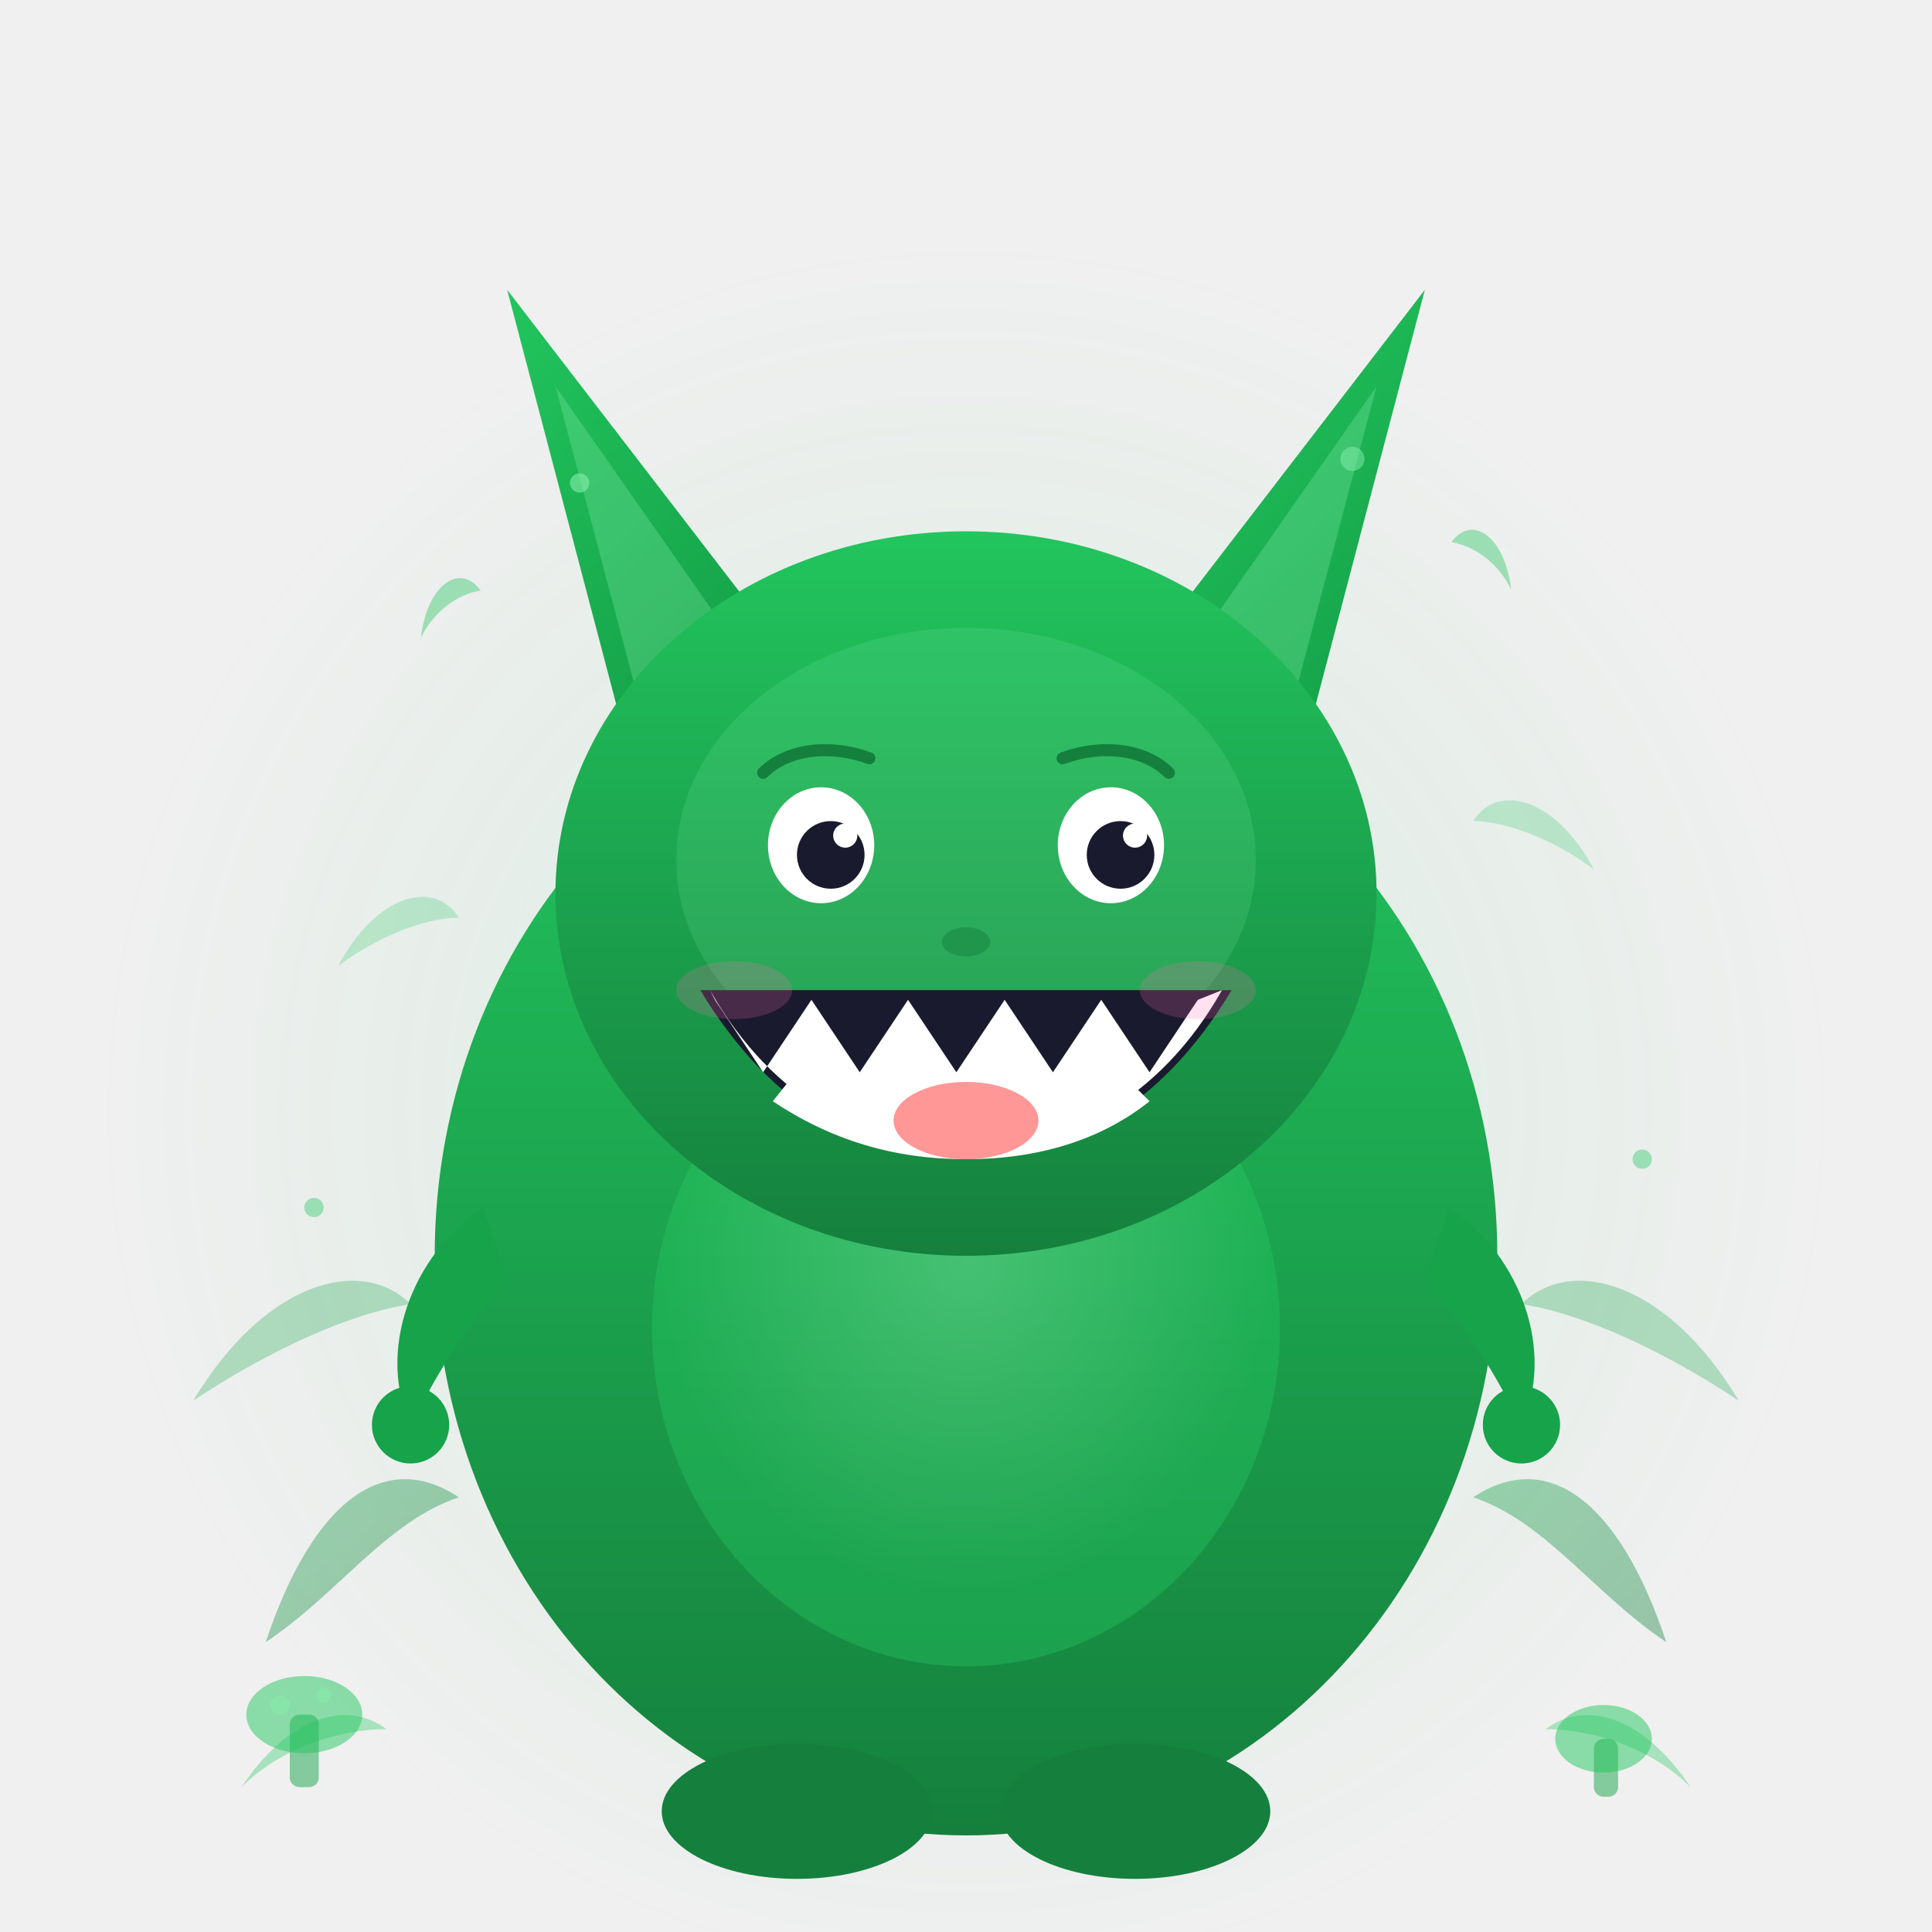
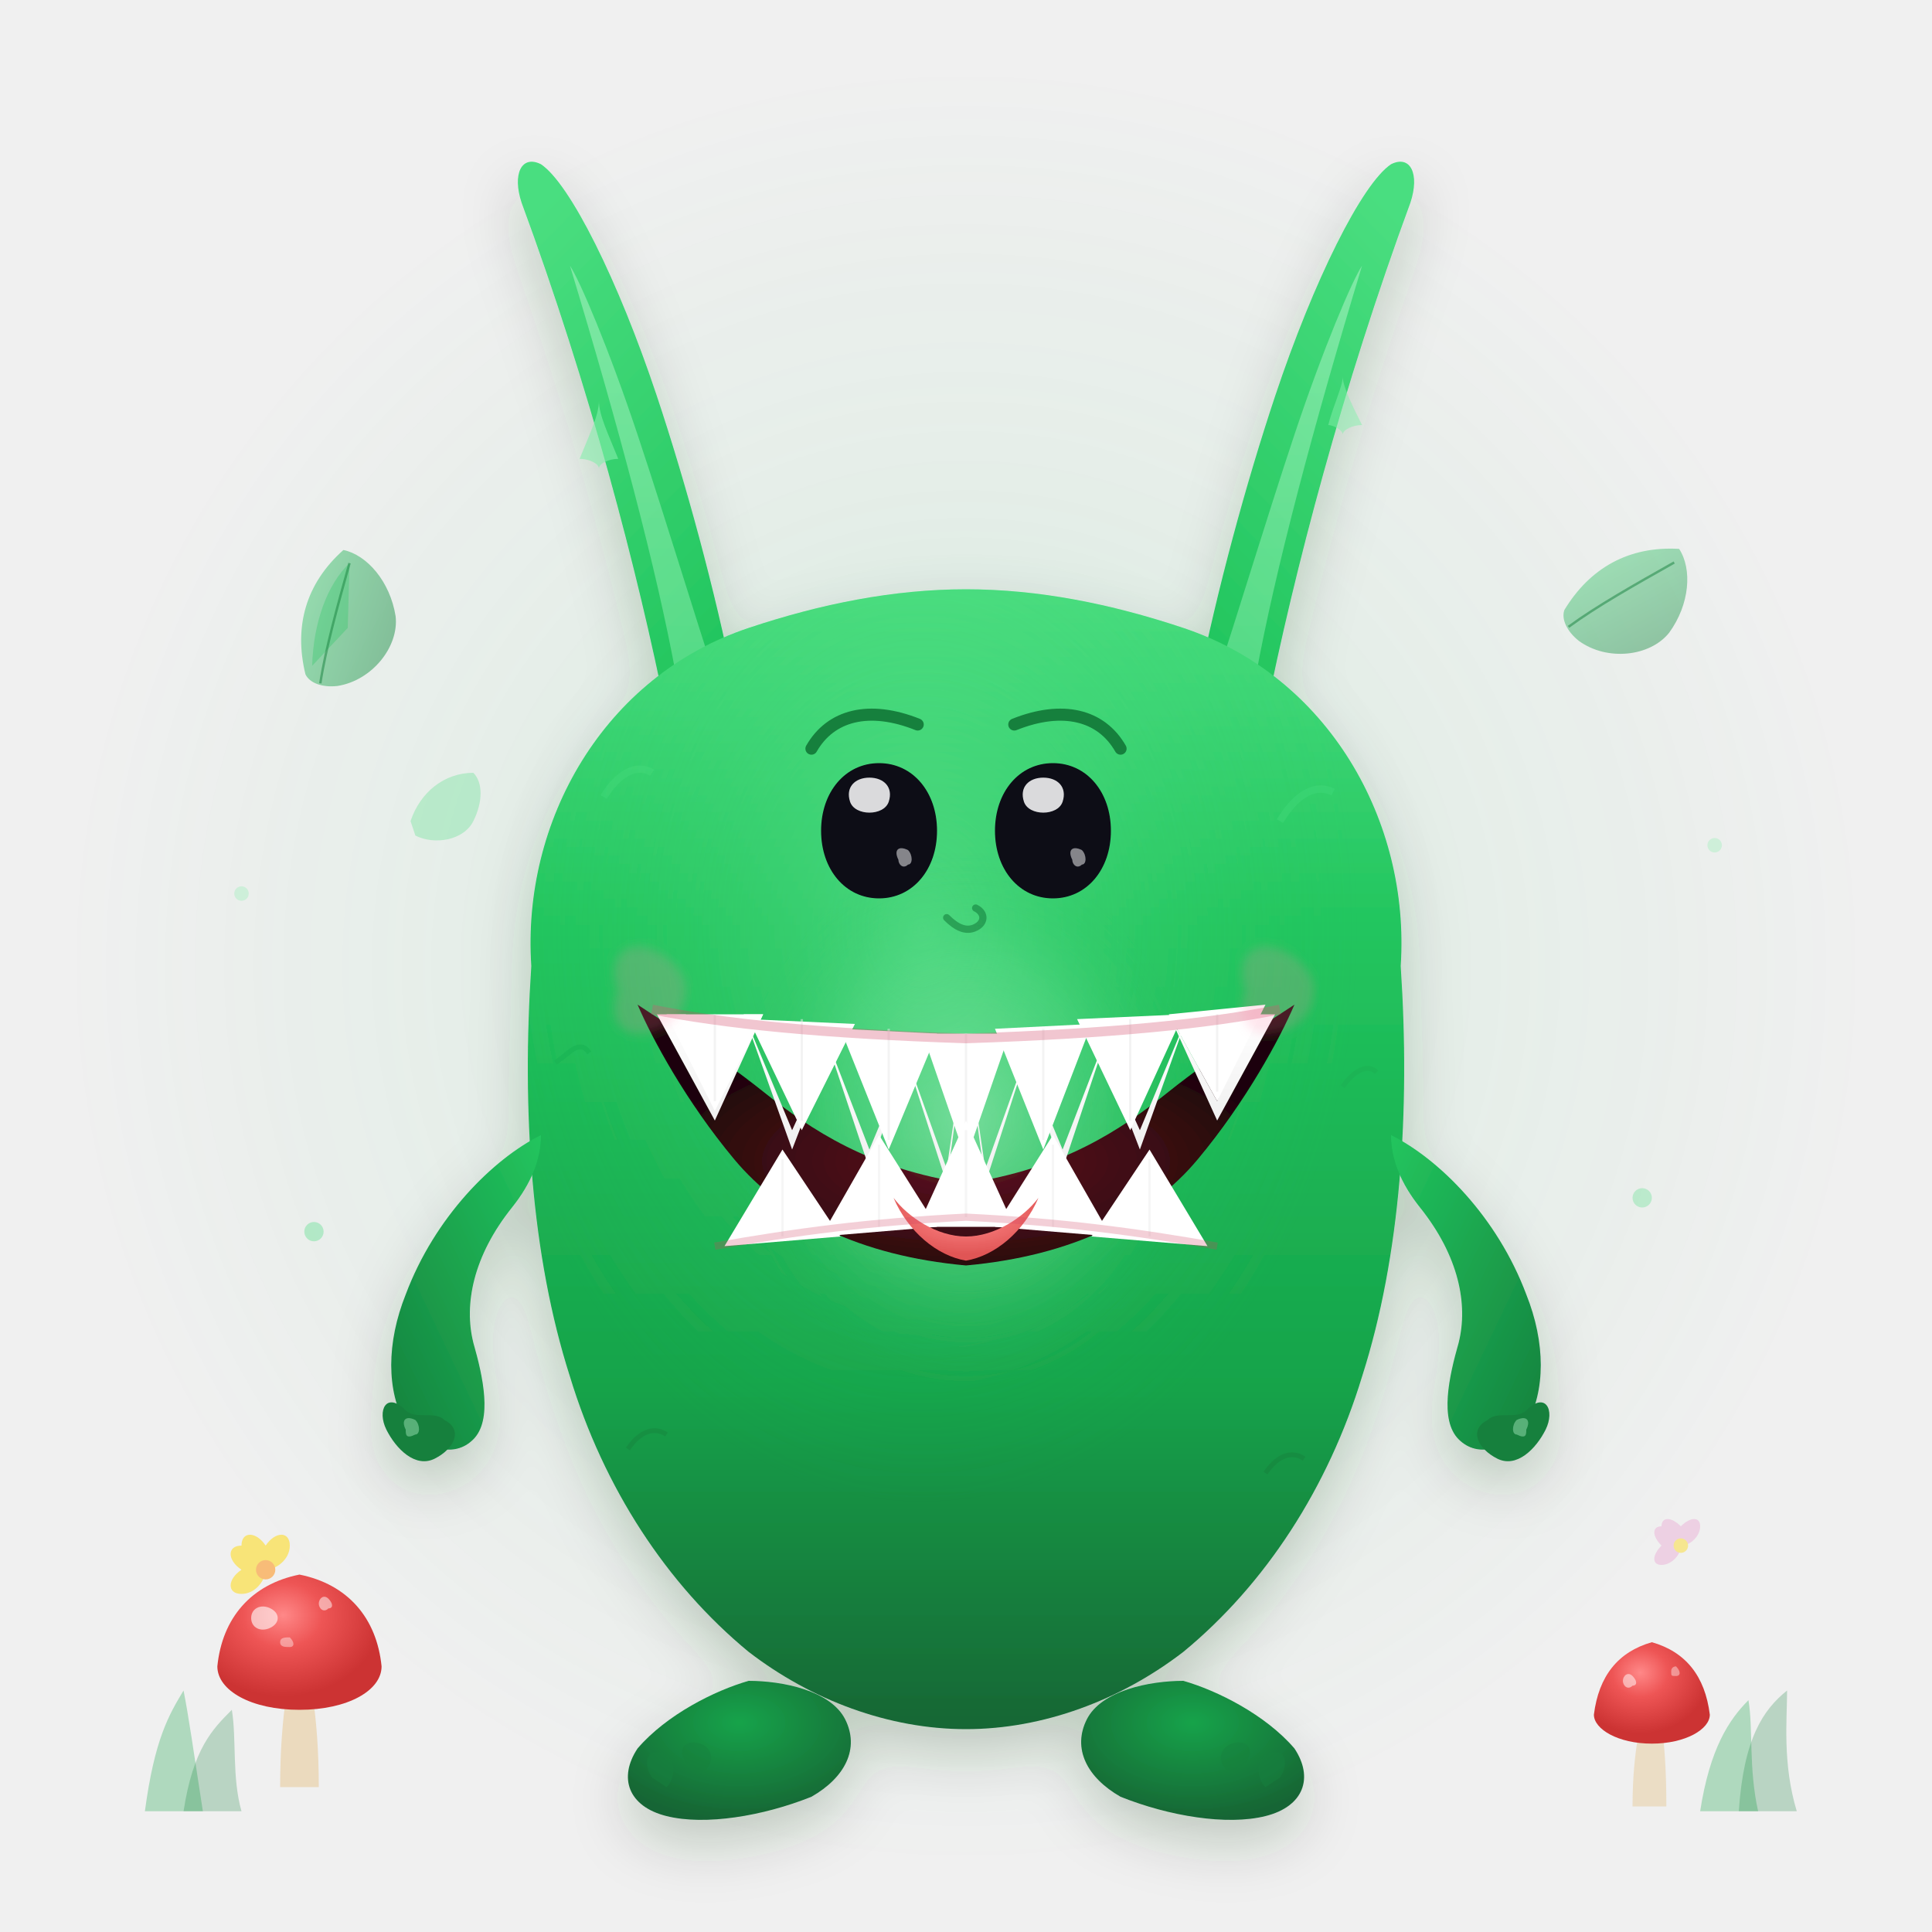
<svg xmlns="http://www.w3.org/2000/svg" viewBox="0 0 400 400" fill="none">
  <defs>
-     <linearGradient id="labubu-body" x1="0.5" y1="0" x2="0.5" y2="1">
+     <linearGradient id="lb-body" x1="0.5" y1="0" x2="0.5" y2="1">
+       <stop offset="0%" stop-color="#4ADE80" />
+       <stop offset="30%" stop-color="#22C55E" />
+       <stop offset="70%" stop-color="#16A34A" />
+       <stop offset="100%" stop-color="#166534" />
+     </linearGradient>
+     <radialGradient id="lb-body-hi" cx="0.45" cy="0.3" r="0.5">
+       <stop offset="0%" stop-color="#86EFAC" stop-opacity="0.4" />
+       <stop offset="100%" stop-color="#22C55E" stop-opacity="0" />
+     </radialGradient>
+     <radialGradient id="lb-belly" cx="0.5" cy="0.45" r="0.4">
+       <stop offset="0%" stop-color="#BBF7D0" stop-opacity="0.5" />
+       <stop offset="60%" stop-color="#86EFAC" stop-opacity="0.2" />
+       <stop offset="100%" stop-color="#22C55E" stop-opacity="0" />
+     </radialGradient>
+     <linearGradient id="lb-ear-l" x1="0.3" y1="0" x2="0.7" y2="1">
+       <stop offset="0%" stop-color="#4ADE80" />
+       <stop offset="100%" stop-color="#22C55E" />
+     </linearGradient>
+     <linearGradient id="lb-ear-r" x1="0.7" y1="0" x2="0.3" y2="1">
+       <stop offset="0%" stop-color="#4ADE80" />
+       <stop offset="100%" stop-color="#22C55E" />
+     </linearGradient>
+     <linearGradient id="lb-ear-inner" x1="0.5" y1="0" x2="0.5" y2="1">
+       <stop offset="0%" stop-color="#BBF7D0" />
+       <stop offset="100%" stop-color="#86EFAC" />
+     </linearGradient>
+     <radialGradient id="lb-mouth" cx="0.5" cy="0.6" r="0.5">
+       <stop offset="0%" stop-color="#5C1520" />
+       <stop offset="60%" stop-color="#3A0A12" />
+       <stop offset="100%" stop-color="#1A0508" />
+     </radialGradient>
+     <linearGradient id="lb-tooth" x1="0.5" y1="0" x2="0.5" y2="1">
+       <stop offset="0%" stop-color="#FFFFFF" />
+       <stop offset="100%" stop-color="#F0F0F0" />
+     </linearGradient>
+     <radialGradient id="lb-glow" cx="0.5" cy="0.5" r="0.5">
+       <stop offset="0%" stop-color="#22C55E" stop-opacity="0.15" />
+       <stop offset="50%" stop-color="#22C55E" stop-opacity="0.06" />
+       <stop offset="100%" stop-color="#22C55E" stop-opacity="0" />
+     </radialGradient>
+     <linearGradient id="lb-arm-l" x1="1" y1="0" x2="0" y2="1">
      <stop offset="0%" stop-color="#22C55E" />
      <stop offset="100%" stop-color="#15803D" />
    </linearGradient>
-     <linearGradient id="labubu-ear" x1="0" y1="0" x2="0.5" y2="1">
+     <linearGradient id="lb-arm-r" x1="0" y1="0" x2="1" y2="1">
      <stop offset="0%" stop-color="#22C55E" />
-       <stop offset="100%" stop-color="#16A34A" />
-     </linearGradient>
-     <radialGradient id="labubu-belly" cx="0.5" cy="0.4" r="0.5">
-       <stop offset="0%" stop-color="#86EFAC" />
-       <stop offset="100%" stop-color="#22C55E" />
-     </radialGradient>
-     <radialGradient id="labubu-glow" cx="0.5" cy="0.5" r="0.5">
-       <stop offset="0%" stop-color="#22C55E" stop-opacity="0.12" />
-       <stop offset="100%" stop-color="#22C55E" stop-opacity="0" />
-     </radialGradient>
-     <linearGradient id="leaf-grad" x1="0" y1="0" x2="1" y2="1">
+       <stop offset="100%" stop-color="#15803D" />
+     </linearGradient>
+     <radialGradient id="lb-foot" cx="0.5" cy="0.3" r="0.7">
      <stop offset="0%" stop-color="#16A34A" />
+       <stop offset="100%" stop-color="#166534" />
+     </radialGradient>
+     <radialGradient id="lb-tongue" cx="0.5" cy="0.3" r="0.6">
+       <stop offset="0%" stop-color="#FF8888" />
+       <stop offset="100%" stop-color="#E05555" />
+     </radialGradient>
+     <linearGradient id="lb-leaf" x1="0" y1="0" x2="1" y2="1">
+       <stop offset="0%" stop-color="#4ADE80" />
      <stop offset="100%" stop-color="#15803D" />
    </linearGradient>
+     <radialGradient id="lb-shroom" cx="0.4" cy="0.3" r="0.6">
+       <stop offset="0%" stop-color="#FF8888" />
+       <stop offset="40%" stop-color="#EE5555" />
+       <stop offset="100%" stop-color="#CC3333" />
+     </radialGradient>
+     <filter id="lb-shadow" x="-15%" y="-10%" width="130%" height="140%">
+       <feGaussianBlur in="SourceAlpha" stdDeviation="6" result="blur" />
+       <feOffset dx="0" dy="5" result="offset" />
+       <feFlood flood-color="#0A3A1A" flood-opacity="0.2" result="color" />
+       <feComposite in="color" in2="offset" operator="in" result="shadow" />
+       <feMerge>
+         <feMergeNode in="shadow" />
+         <feMergeNode in="SourceGraphic" />
+       </feMerge>
+     </filter>
+     <filter id="lb-soft" x="-10%" y="-10%" width="120%" height="120%">
+       <feGaussianBlur in="SourceGraphic" stdDeviation="1" />
+     </filter>
+     <filter id="lb-fur" x="0%" y="0%" width="100%" height="100%">
+       <feTurbulence type="fractalNoise" baseFrequency="0.8" numOctaves="3" result="noise" />
+       <feColorMatrix in="noise" type="saturate" values="0" result="grey" />
+       <feBlend in="SourceGraphic" in2="grey" mode="soft-light" result="fur" />
+     </filter>
  </defs>
-   <circle cx="200" cy="230" r="180" fill="url(#labubu-glow)" />
-   <path d="M55 340 C65 310, 80 300, 95 310 C80 315, 70 330, 55 340 Z" fill="url(#leaf-grad)" opacity="0.4" />
-   <path d="M345 340 C335 310, 320 300, 305 310 C320 315, 330 330, 345 340 Z" fill="url(#leaf-grad)" opacity="0.4" />
-   <path d="M40 290 C55 265, 75 260, 85 270 C72 272, 55 280, 40 290 Z" fill="#16A34A" opacity="0.3" />
-   <path d="M360 290 C345 265, 325 260, 315 270 C328 272, 345 280, 360 290 Z" fill="#16A34A" opacity="0.3" />
-   <path d="M70 200 C78 185, 90 182, 95 190 C88 190, 78 194, 70 200 Z" fill="#22C55E" opacity="0.25" />
-   <path d="M330 180 C322 165, 310 162, 305 170 C312 170, 322 174, 330 180 Z" fill="#22C55E" opacity="0.25" />
-   <path d="M130 155 L105 60 L155 125 Z" fill="url(#labubu-ear)" />
-   <path d="M133 148 L115 80 L150 130 Z" fill="#86EFAC" opacity="0.3" />
-   <path d="M270 155 L295 60 L245 125 Z" fill="url(#labubu-ear)" />
-   <path d="M267 148 L285 80 L250 130 Z" fill="#86EFAC" opacity="0.3" />
-   <ellipse cx="200" cy="260" rx="110" ry="120" fill="url(#labubu-body)" />
-   <ellipse cx="200" cy="275" rx="65" ry="70" fill="url(#labubu-belly)" opacity="0.4" />
-   <ellipse cx="200" cy="185" rx="85" ry="75" fill="url(#labubu-body)" />
-   <ellipse cx="200" cy="178" rx="60" ry="48" fill="#86EFAC" opacity="0.15" />
-   <ellipse cx="170" cy="175" rx="11" ry="12" fill="white" />
-   <ellipse cx="230" cy="175" rx="11" ry="12" fill="white" />
-   <circle cx="172" cy="177" r="7" fill="#1a1a2e" />
-   <circle cx="232" cy="177" r="7" fill="#1a1a2e" />
-   <circle cx="175" cy="173" r="2.5" fill="white" />
-   <circle cx="235" cy="173" r="2.5" fill="white" />
-   <path d="M158 160 C163 155, 172 154, 180 157" stroke="#15803D" stroke-width="2.5" stroke-linecap="round" fill="none" />
-   <path d="M242 160 C237 155, 228 154, 220 157" stroke="#15803D" stroke-width="2.5" stroke-linecap="round" fill="none" />
-   <path d="M145 205 C160 230, 180 240, 200 240 C220 240, 240 230, 255 205" fill="#1a1a2e" />
-   <path d="M148 207 L158 222 L168 207 L178 222 L188 207 L198 222 L208 207 L218 222 L228 207 L238 222 L248 207 L253 205 C240 228, 220 238, 200 238 C180 238, 160 228, 147 205 Z" fill="white" />
-   <path d="M160 228 L168 218 L178 228 L188 218 L198 228 L208 218 L218 228 L228 218 L238 228 C228 236, 215 240, 200 240 C185 240, 172 236, 160 228 Z" fill="white" />
-   <ellipse cx="200" cy="232" rx="15" ry="8" fill="#FF6B6B" opacity="0.7" />
-   <ellipse cx="200" cy="195" rx="5" ry="3" fill="#15803D" opacity="0.5" />
-   <ellipse cx="152" cy="205" rx="12" ry="6" fill="#FF69B4" opacity="0.2" />
-   <ellipse cx="248" cy="205" rx="12" ry="6" fill="#FF69B4" opacity="0.2" />
-   <path d="M100 250 C85 260, 78 280, 85 295 C88 290, 92 280, 105 265 Z" fill="#16A34A" />
-   <path d="M300 250 C315 260, 322 280, 315 295 C312 290, 308 280, 295 265 Z" fill="#16A34A" />
-   <circle cx="85" cy="295" r="8" fill="#16A34A" />
-   <circle cx="315" cy="295" r="8" fill="#16A34A" />
-   <ellipse cx="165" cy="375" rx="28" ry="14" fill="#15803D" />
-   <ellipse cx="235" cy="375" rx="28" ry="14" fill="#15803D" />
-   <rect x="60" y="355" width="6" height="15" rx="2" fill="#16A34A" opacity="0.5" />
-   <ellipse cx="63" cy="355" rx="12" ry="8" fill="#22C55E" opacity="0.5" />
-   <circle cx="58" cy="353" r="2" fill="#86EFAC" opacity="0.5" />
-   <circle cx="67" cy="351" r="1.5" fill="#86EFAC" opacity="0.5" />
-   <rect x="330" y="360" width="5" height="12" rx="2" fill="#16A34A" opacity="0.5" />
-   <ellipse cx="332" cy="360" rx="10" ry="7" fill="#22C55E" opacity="0.5" />
-   <path d="M50 370 C60 355, 72 352, 80 358 C70 358, 58 362, 50 370 Z" fill="#22C55E" opacity="0.35" />
-   <path d="M350 370 C340 355, 328 352, 320 358 C330 358, 342 362, 350 370 Z" fill="#22C55E" opacity="0.35" />
-   <path d="M85 130 C90 120, 98 118, 100 125 C95 124, 89 126, 85 130 Z" fill="#22C55E" opacity="0.4" transform="rotate(-20, 92, 125)" />
-   <path d="M315 120 C310 110, 302 108, 300 115 C305 114, 311 116, 315 120 Z" fill="#22C55E" opacity="0.4" transform="rotate(20, 308, 115)" />
-   <circle cx="120" cy="100" r="2" fill="#86EFAC" opacity="0.6" />
-   <circle cx="280" cy="95" r="2.5" fill="#86EFAC" opacity="0.5" />
-   <circle cx="65" cy="250" r="2" fill="#22C55E" opacity="0.4" />
-   <circle cx="340" cy="240" r="2" fill="#22C55E" opacity="0.4" />
+   <path d="M10 10 L390 10 L390 390 L10 390 Z" fill="url(#lb-glow)" />
+   <path d="M30 375 C32 360, 35 355, 38 350 C39 355, 40 362, 42 375 Z" fill="#16A34A" opacity="0.3" />
+   <path d="M38 375 C40 362, 44 358, 48 354 C49 360, 48 368, 50 375 Z" fill="#15803D" opacity="0.25" />
+   <path d="M352 375 C354 362, 358 356, 362 352 C363 358, 362 366, 364 375 Z" fill="#16A34A" opacity="0.3" />
+   <path d="M360 375 C361 360, 365 354, 370 350 C370 356, 369 365, 372 375 Z" fill="#15803D" opacity="0.25" />
+   <g>
+     <path d="M58 370 C58 355, 60 345, 62 340 C64 345, 66 355, 66 370 Z" fill="#E8D0A8" opacity="0.7" />
+     <path d="M45 345 C46 335, 52 328, 62 326 C72 328, 78 335, 79 345 C79 350, 72 354, 62 354 C52 354, 45 350, 45 345 Z" fill="url(#lb-shroom)" />
+     <path d="M52 335 C52 333, 54 332, 56 333 C58 334, 58 336, 56 337 C54 338, 52 337, 52 335 Z" fill="white" opacity="0.6" />
+     <path d="M66 332 C66 331, 67 330, 68 331 C69 332, 69 333, 68 333 C67 334, 66 333, 66 332 Z" fill="white" opacity="0.5" />
+     <path d="M58 340 C58 339, 59 339, 60 339 C61 340, 61 341, 60 341 C59 341, 58 341, 58 340 Z" fill="white" opacity="0.4" />
+   </g>
+   <g>
+     <path d="M338 374 C338 362, 340 354, 342 350 C344 354, 345 362, 345 374 Z" fill="#E8D0A8" opacity="0.6" />
+     <path d="M330 355 C331 347, 335 342, 342 340 C349 342, 353 347, 354 355 C354 358, 349 361, 342 361 C335 361, 330 358, 330 355 Z" fill="url(#lb-shroom)" />
+     <path d="M336 348 C336 347, 337 346, 338 347 C339 348, 339 349, 338 349 C337 350, 336 349, 336 348 Z" fill="white" opacity="0.5" />
+     <path d="M346 346 C346 345, 347 345, 347 345 C348 346, 348 347, 347 347 C346 347, 346 347, 346 346 Z" fill="white" opacity="0.4" />
+   </g>
+   <g filter="url(#lb-shadow)">
+     <path d="M138 148 C132 118, 122 80, 108 42 C106 36, 108 32, 112 34 C118 38, 128 58, 136 82 C142 100, 148 122, 152 142 C148 144, 142 146, 138 148 Z" fill="url(#lb-ear-l)" />
+     <path d="M140 140 C136 118, 128 88, 118 55 C120 58, 126 72, 132 90 C138 108, 144 128, 148 140 C146 140, 142 140, 140 140 Z" fill="url(#lb-ear-inner)" opacity="0.5" />
+     <path d="M262 148 C268 118, 278 80, 292 42 C294 36, 292 32, 288 34 C282 38, 272 58, 264 82 C258 100, 252 122, 248 142 C252 144, 258 146, 262 148 Z" fill="url(#lb-ear-r)" />
+     <path d="M260 140 C264 118, 272 88, 282 55 C280 58, 274 72, 268 90 C262 108, 256 128, 252 140 C254 140, 258 140, 260 140 Z" fill="url(#lb-ear-inner)" opacity="0.5" />
+     <path d="M110 200 C108 170, 125 140, 155 130 C170 125, 185 122, 200 122 C215 122, 230 125, 245 130 C275 140, 292 170, 290 200 C292 230, 290 260, 282 285 C275 308, 262 328, 245 342 C232 352, 216 358, 200 358 C184 358, 168 352, 155 342 C138 328, 125 308, 118 285 C110 260, 108 230, 110 200 Z" fill="url(#lb-body)" />
+     <path d="M110 200 C108 170, 125 140, 155 130 C170 125, 185 122, 200 122 C215 122, 230 125, 245 130 C275 140, 292 170, 290 200 C292 230, 290 260, 282 285 C275 308, 262 328, 245 342 C232 352, 216 358, 200 358 C184 358, 168 352, 155 342 C138 328, 125 308, 118 285 C110 260, 108 230, 110 200 Z" fill="url(#lb-body-hi)" />
+     <path d="M140 210 C138 195, 155 180, 175 175 C185 172, 195 170, 200 170 C205 170, 215 172, 225 175 C245 180, 262 195, 260 210 C262 235, 258 260, 248 280 C240 295, 225 308, 200 308 C175 308, 160 295, 152 280 C142 260, 138 235, 140 210 Z" fill="url(#lb-belly)" />
+     <path d="M125 165 C128 160, 132 158, 135 160" stroke="#4ADE80" stroke-width="1.5" fill="none" opacity="0.3" />
+     <path d="M265 170 C268 165, 272 162, 276 164" stroke="#4ADE80" stroke-width="1.5" fill="none" opacity="0.3" />
+     <path d="M115 220 C118 218, 120 215, 122 218" stroke="#16A34A" stroke-width="1" fill="none" opacity="0.25" />
+     <path d="M278 225 C280 222, 283 220, 285 222" stroke="#16A34A" stroke-width="1" fill="none" opacity="0.25" />
+     <path d="M130 300 C132 297, 135 295, 138 297" stroke="#166534" stroke-width="1" fill="none" opacity="0.2" />
+     <path d="M262 305 C264 302, 267 300, 270 302" stroke="#166534" stroke-width="1" fill="none" opacity="0.2" />
+     <g>
+       <path d="M170 172 C170 164, 175 158, 182 158 C189 158, 194 164, 194 172 C194 180, 189 186, 182 186 C175 186, 170 180, 170 172 Z" fill="#0A0A15" />
+       <path d="M176 166 C175 163, 177 161, 180 161 C183 161, 185 163, 184 166 C183 169, 177 169, 176 166 Z" fill="white" opacity="0.85" />
+       <path d="M186 178 C185 176, 186 175, 188 176 C189 177, 189 179, 188 179 C187 180, 186 179, 186 178 Z" fill="white" opacity="0.5" />
+     </g>
+     <g>
+       <path d="M206 172 C206 164, 211 158, 218 158 C225 158, 230 164, 230 172 C230 180, 225 186, 218 186 C211 186, 206 180, 206 172 Z" fill="#0A0A15" />
+       <path d="M212 166 C211 163, 213 161, 216 161 C219 161, 221 163, 220 166 C219 169, 213 169, 212 166 Z" fill="white" opacity="0.85" />
+       <path d="M222 178 C221 176, 222 175, 224 176 C225 177, 225 179, 224 179 C223 180, 222 179, 222 178 Z" fill="white" opacity="0.5" />
+     </g>
+     <path d="M168 155 C172 148, 180 146, 190 150" stroke="#15803D" stroke-width="2.5" stroke-linecap="round" fill="none" />
+     <path d="M232 155 C228 148, 220 146, 210 150" stroke="#15803D" stroke-width="2.5" stroke-linecap="round" fill="none" />
+     <path d="M196 190 C198 192, 200 193, 202 192 C204 191, 204 189, 202 188" stroke="#15803D" stroke-width="1.5" stroke-linecap="round" fill="none" opacity="0.6" />
+     <path d="M132 208 C138 212, 148 218, 158 226 C168 234, 180 242, 200 245 C220 242, 232 234, 242 226 C252 218, 262 212, 268 208 C265 215, 258 228, 248 240 C238 252, 222 260, 200 262 C178 260, 162 252, 152 240 C142 228, 135 215, 132 208 Z" fill="url(#lb-mouth)" />
+     <g fill="url(#lb-tooth)">
+       <path d="M136 210 C138 210, 140 210, 142 210 L148 228 L154 210 C156 210, 158 210, 158 210 L148 232 Z" />
+       <path d="M154 210 L164 234 L174 212 L164 238 Z" />
+       <path d="M170 212 L180 238 L190 214 L180 242 Z" />
+       <path d="M186 214 L196 242 L200 215 L196 245 Z" />
+       <path d="M200 215 L204 242 L214 214 L204 245 Z" />
+       <path d="M210 214 L220 238 L230 212 L220 242 Z" />
+       <path d="M226 212 L236 234 L246 210 L236 238 Z" />
+       <path d="M242 210 L252 228 L258 210 L264 210 L252 232 Z" />
+     </g>
+     <g fill="white">
+       <path d="M138 210 L148 230 L158 210 Z" />
+       <path d="M155 211 L166 234 L177 212 Z" />
+       <path d="M174 213 L184 238 L194 214 Z" />
+       <path d="M191 214 L200 240 L209 214 Z" />
+       <path d="M206 213 L216 238 L226 212 Z" />
+       <path d="M223 211 L234 234 L245 210 Z" />
+       <path d="M242 210 L252 228 L262 208 Z" />
+     </g>
+     <path d="M148 210 L148 228" stroke="#E8E8E8" stroke-width="0.5" opacity="0.5" />
+     <path d="M166 211 L166 232" stroke="#E8E8E8" stroke-width="0.5" opacity="0.5" />
+     <path d="M184 213 L184 236" stroke="#E8E8E8" stroke-width="0.5" opacity="0.5" />
+     <path d="M200 214 L200 238" stroke="#E8E8E8" stroke-width="0.5" opacity="0.5" />
+     <path d="M216 213 L216 236" stroke="#E8E8E8" stroke-width="0.5" opacity="0.5" />
+     <path d="M234 211 L234 232" stroke="#E8E8E8" stroke-width="0.5" opacity="0.5" />
+     <path d="M252 210 L252 226" stroke="#E8E8E8" stroke-width="0.5" opacity="0.5" />
+     <g fill="white">
+       <path d="M150 258 L162 238 L174 256 Z" />
+       <path d="M170 256 L182 235 L194 254 Z" />
+       <path d="M190 254 L200 232 L210 254 Z" />
+       <path d="M206 254 L218 235 L230 256 Z" />
+       <path d="M226 256 L238 238 L250 258 Z" />
+     </g>
+     <path d="M162 256 L162 240" stroke="#E8E8E8" stroke-width="0.5" opacity="0.4" />
+     <path d="M182 254 L182 237" stroke="#E8E8E8" stroke-width="0.5" opacity="0.4" />
+     <path d="M200 252 L200 234" stroke="#E8E8E8" stroke-width="0.5" opacity="0.4" />
+     <path d="M218 254 L218 237" stroke="#E8E8E8" stroke-width="0.5" opacity="0.4" />
+     <path d="M238 256 L238 240" stroke="#E8E8E8" stroke-width="0.5" opacity="0.4" />
+     <path d="M185 248 C188 255, 194 260, 200 261 C206 260, 212 255, 215 248 C212 252, 206 256, 200 256 C194 256, 188 252, 185 248 Z" fill="url(#lb-tongue)" />
+     <path d="M135 209 C150 212, 170 214, 200 215 C230 214, 250 212, 265 209" stroke="#D04060" stroke-width="2" fill="none" opacity="0.3" />
+     <path d="M148 258 C165 255, 180 253, 200 252 C220 253, 235 255, 252 258" stroke="#D04060" stroke-width="1.5" fill="none" opacity="0.25" />
+     <path d="M128 205 C126 200, 128 196, 132 196 C136 196, 142 200, 142 205 C142 210, 138 214, 132 214 C128 214, 126 210, 128 205 Z" fill="#FF88AA" opacity="0.2" filter="url(#lb-soft)" />
+     <path d="M258 205 C256 200, 258 196, 262 196 C266 196, 272 200, 272 205 C272 210, 268 214, 262 214 C258 214, 256 210, 258 205 Z" fill="#FF88AA" opacity="0.2" filter="url(#lb-soft)" />
+     <path d="M112 235 C102 240, 90 252, 84 268 C80 278, 80 288, 84 295 C88 300, 94 302, 98 298 C102 294, 100 285, 98 278 C96 270, 98 260, 106 250 C110 245, 112 240, 112 235 Z" fill="url(#lb-arm-l)" />
+     <path d="M84 292 C80 288, 78 292, 80 296 C82 300, 86 304, 90 302 C94 300, 96 296, 92 294 C90 292, 86 294, 84 292 Z" fill="#15803D" />
+     <path d="M84 296 C83 294, 84 293, 86 294 C87 295, 87 297, 86 297 C84 298, 84 297, 84 296 Z" fill="#BBF7D0" opacity="0.4" />
+     <path d="M288 235 C298 240, 310 252, 316 268 C320 278, 320 288, 316 295 C312 300, 306 302, 302 298 C298 294, 300 285, 302 278 C304 270, 302 260, 294 250 C290 245, 288 240, 288 235 Z" fill="url(#lb-arm-r)" />
+     <path d="M316 292 C320 288, 322 292, 320 296 C318 300, 314 304, 310 302 C306 300, 304 296, 308 294 C310 292, 314 294, 316 292 Z" fill="#15803D" />
+     <path d="M316 296 C317 294, 316 293, 314 294 C313 295, 313 297, 314 297 C316 298, 316 297, 316 296 Z" fill="#BBF7D0" opacity="0.4" />
+     <path d="M155 348 C148 350, 138 355, 132 362 C128 368, 130 374, 138 376 C146 378, 158 376, 168 372 C175 368, 178 362, 175 356 C172 350, 162 348, 155 348 Z" fill="url(#lb-foot)" />
+     <path d="M135 368 C133 365, 134 362, 137 363 C140 364, 140 368, 138 370 Z" fill="#15803D" opacity="0.5" />
+     <path d="M142 365 C140 362, 142 360, 145 361 C148 362, 148 366, 145 367 Z" fill="#15803D" opacity="0.4" />
+     <path d="M245 348 C252 350, 262 355, 268 362 C272 368, 270 374, 262 376 C254 378, 242 376, 232 372 C225 368, 222 362, 225 356 C228 350, 238 348, 245 348 Z" fill="url(#lb-foot)" />
+     <path d="M265 368 C267 365, 266 362, 263 363 C260 364, 260 368, 262 370 Z" fill="#15803D" opacity="0.5" />
+     <path d="M258 365 C260 362, 258 360, 255 361 C252 362, 252 366, 255 367 Z" fill="#15803D" opacity="0.4" />
+   </g>
+   <g transform="rotate(-25, 72, 130)">
+     <path d="M60 135 C62 125, 68 118, 78 115 C82 118, 84 125, 82 132 C80 138, 72 142, 65 140 C62 139, 60 137, 60 135 Z" fill="url(#lb-leaf)" opacity="0.5" />
+     <path d="M62 134 C66 126, 72 120, 78 118 L72 130 Z" fill="#22C55E" opacity="0.3" />
+     <path d="M78 118 C72 125, 66 132, 62 138" stroke="#15803D" stroke-width="0.5" fill="none" opacity="0.5" />
+   </g>
+   <g transform="rotate(20, 335, 125)">
+     <path d="M325 130 C327 120, 333 113, 343 110 C347 113, 349 120, 347 127 C345 133, 337 137, 330 135 C327 134, 325 132, 325 130 Z" fill="url(#lb-leaf)" opacity="0.45" />
+     <path d="M343 113 C337 120, 331 127, 327 133" stroke="#15803D" stroke-width="0.5" fill="none" opacity="0.5" />
+   </g>
+   <path d="M85 170 C87 164, 92 160, 98 160 C100 162, 100 166, 98 170 C96 174, 90 175, 86 173 Z" fill="#4ADE80" opacity="0.3" />
+   <g transform="translate(55, 325)" opacity="0.5">
+     <path d="M0 -5 C2 -8, 5 -8, 5 -5 C5 -2, 2 0, 0 0 C-2 0, -5 -2, -5 -5 C-5 -8, -2 -8, 0 -5 Z" fill="#FFD700" />
+     <path d="M-5 0 C-8 -2, -8 -5, -5 -5 C-2 -5, 0 -2, 0 0 C0 2, -2 5, -5 5 C-8 5, -8 2, -5 0 Z" fill="#FFD700" />
+     <circle cx="0" cy="0" r="2" fill="#FF8800" />
+   </g>
+   <g transform="translate(348, 320)" opacity="0.4">
+     <path d="M0 -4 C2 -6, 4 -6, 4 -4 C4 -2, 2 0, 0 0 C-2 0, -4 -2, -4 -4 C-4 -6, -2 -6, 0 -4 Z" fill="#E8A0D0" />
+     <path d="M-4 0 C-6 -2, -6 -4, -4 -4 C-2 -4, 0 -2, 0 0 C0 2, -2 4, -4 4 C-6 4, -6 2, -4 0 Z" fill="#E8A0D0" />
+     <circle cx="0" cy="0" r="1.5" fill="#FFD700" />
+   </g>
+   <path d="M120 95 C122 90, 124 86, 124 83 C124 86, 126 90, 128 95 C126 95, 124 96, 124 97 C124 96, 122 95, 120 95 Z" fill="#86EFAC" opacity="0.6" />
+   <path d="M275 88 C276 84, 278 80, 278 78 C278 80, 280 84, 282 88 C280 88, 278 89, 278 90 C278 89, 276 88, 275 88 Z" fill="#86EFAC" opacity="0.5" />
+   <circle cx="65" cy="255" r="2" fill="#4ADE80" opacity="0.35" />
+   <circle cx="340" cy="248" r="2" fill="#4ADE80" opacity="0.3" />
+   <circle cx="50" cy="185" r="1.5" fill="#86EFAC" opacity="0.3" />
+   <circle cx="355" cy="175" r="1.5" fill="#86EFAC" opacity="0.3" />
</svg>
